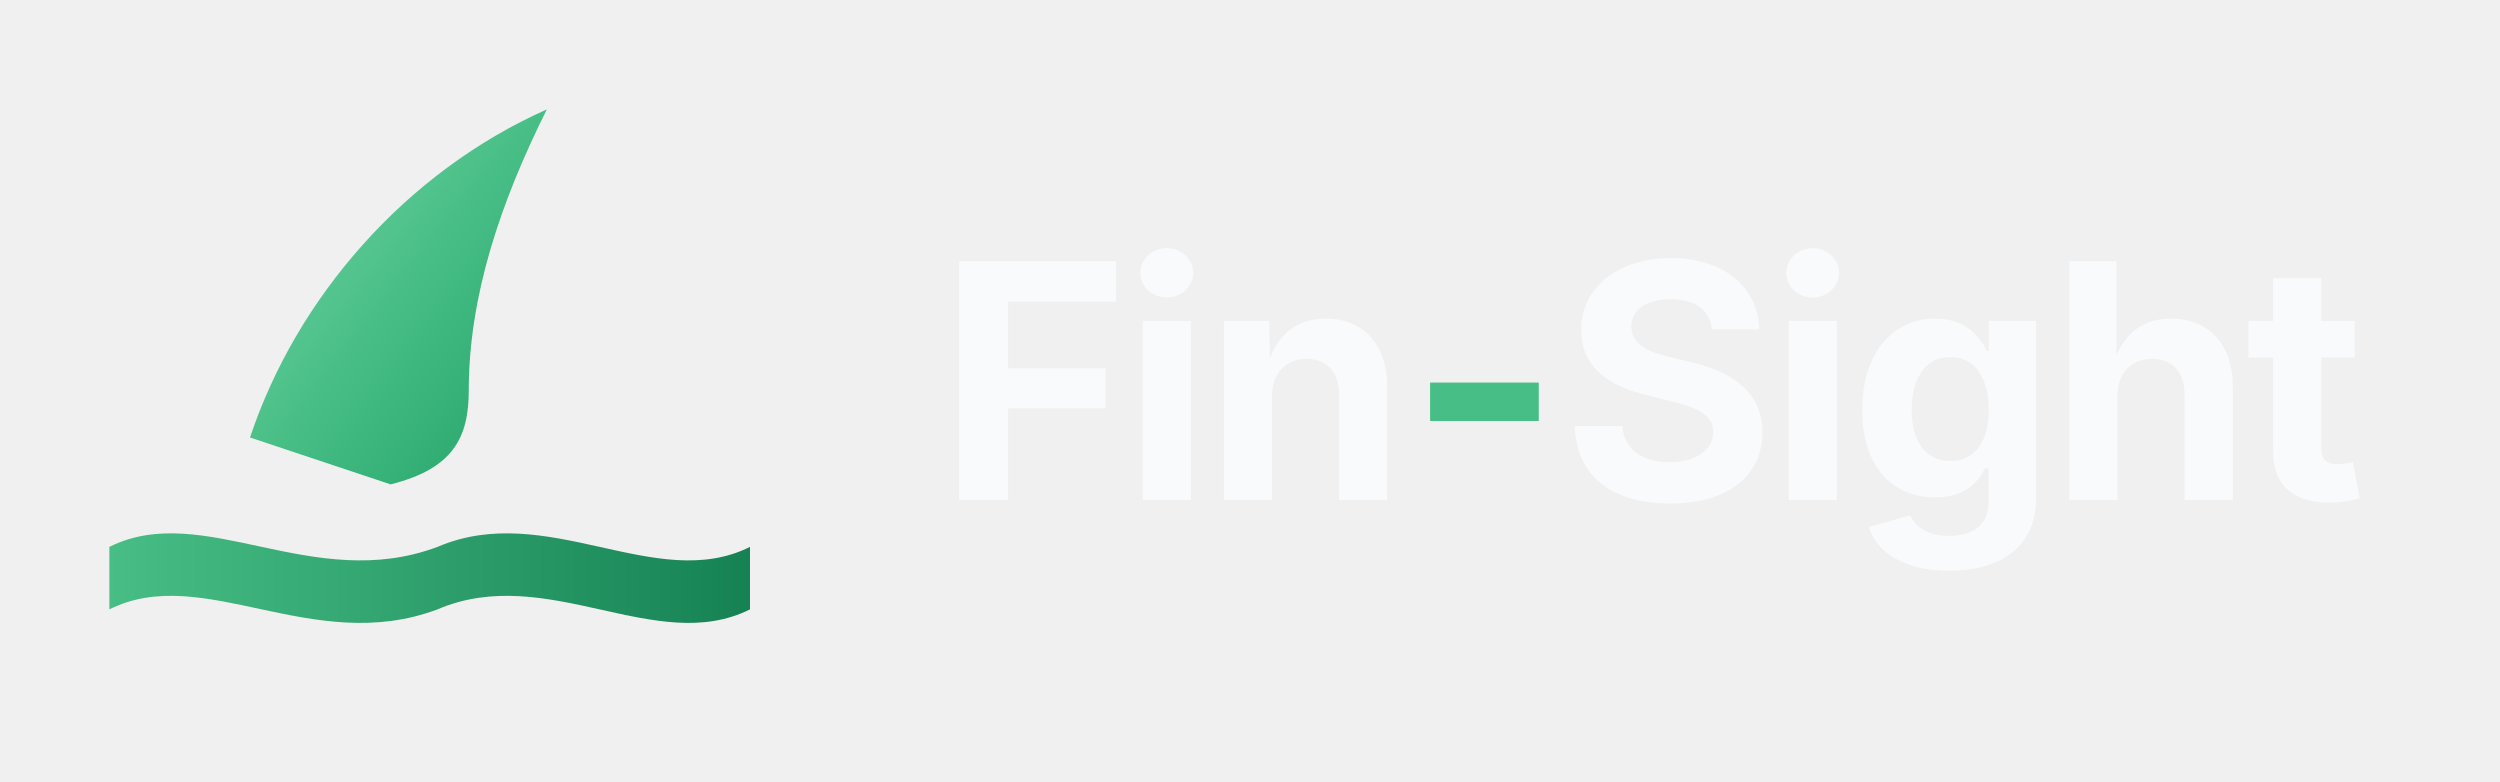
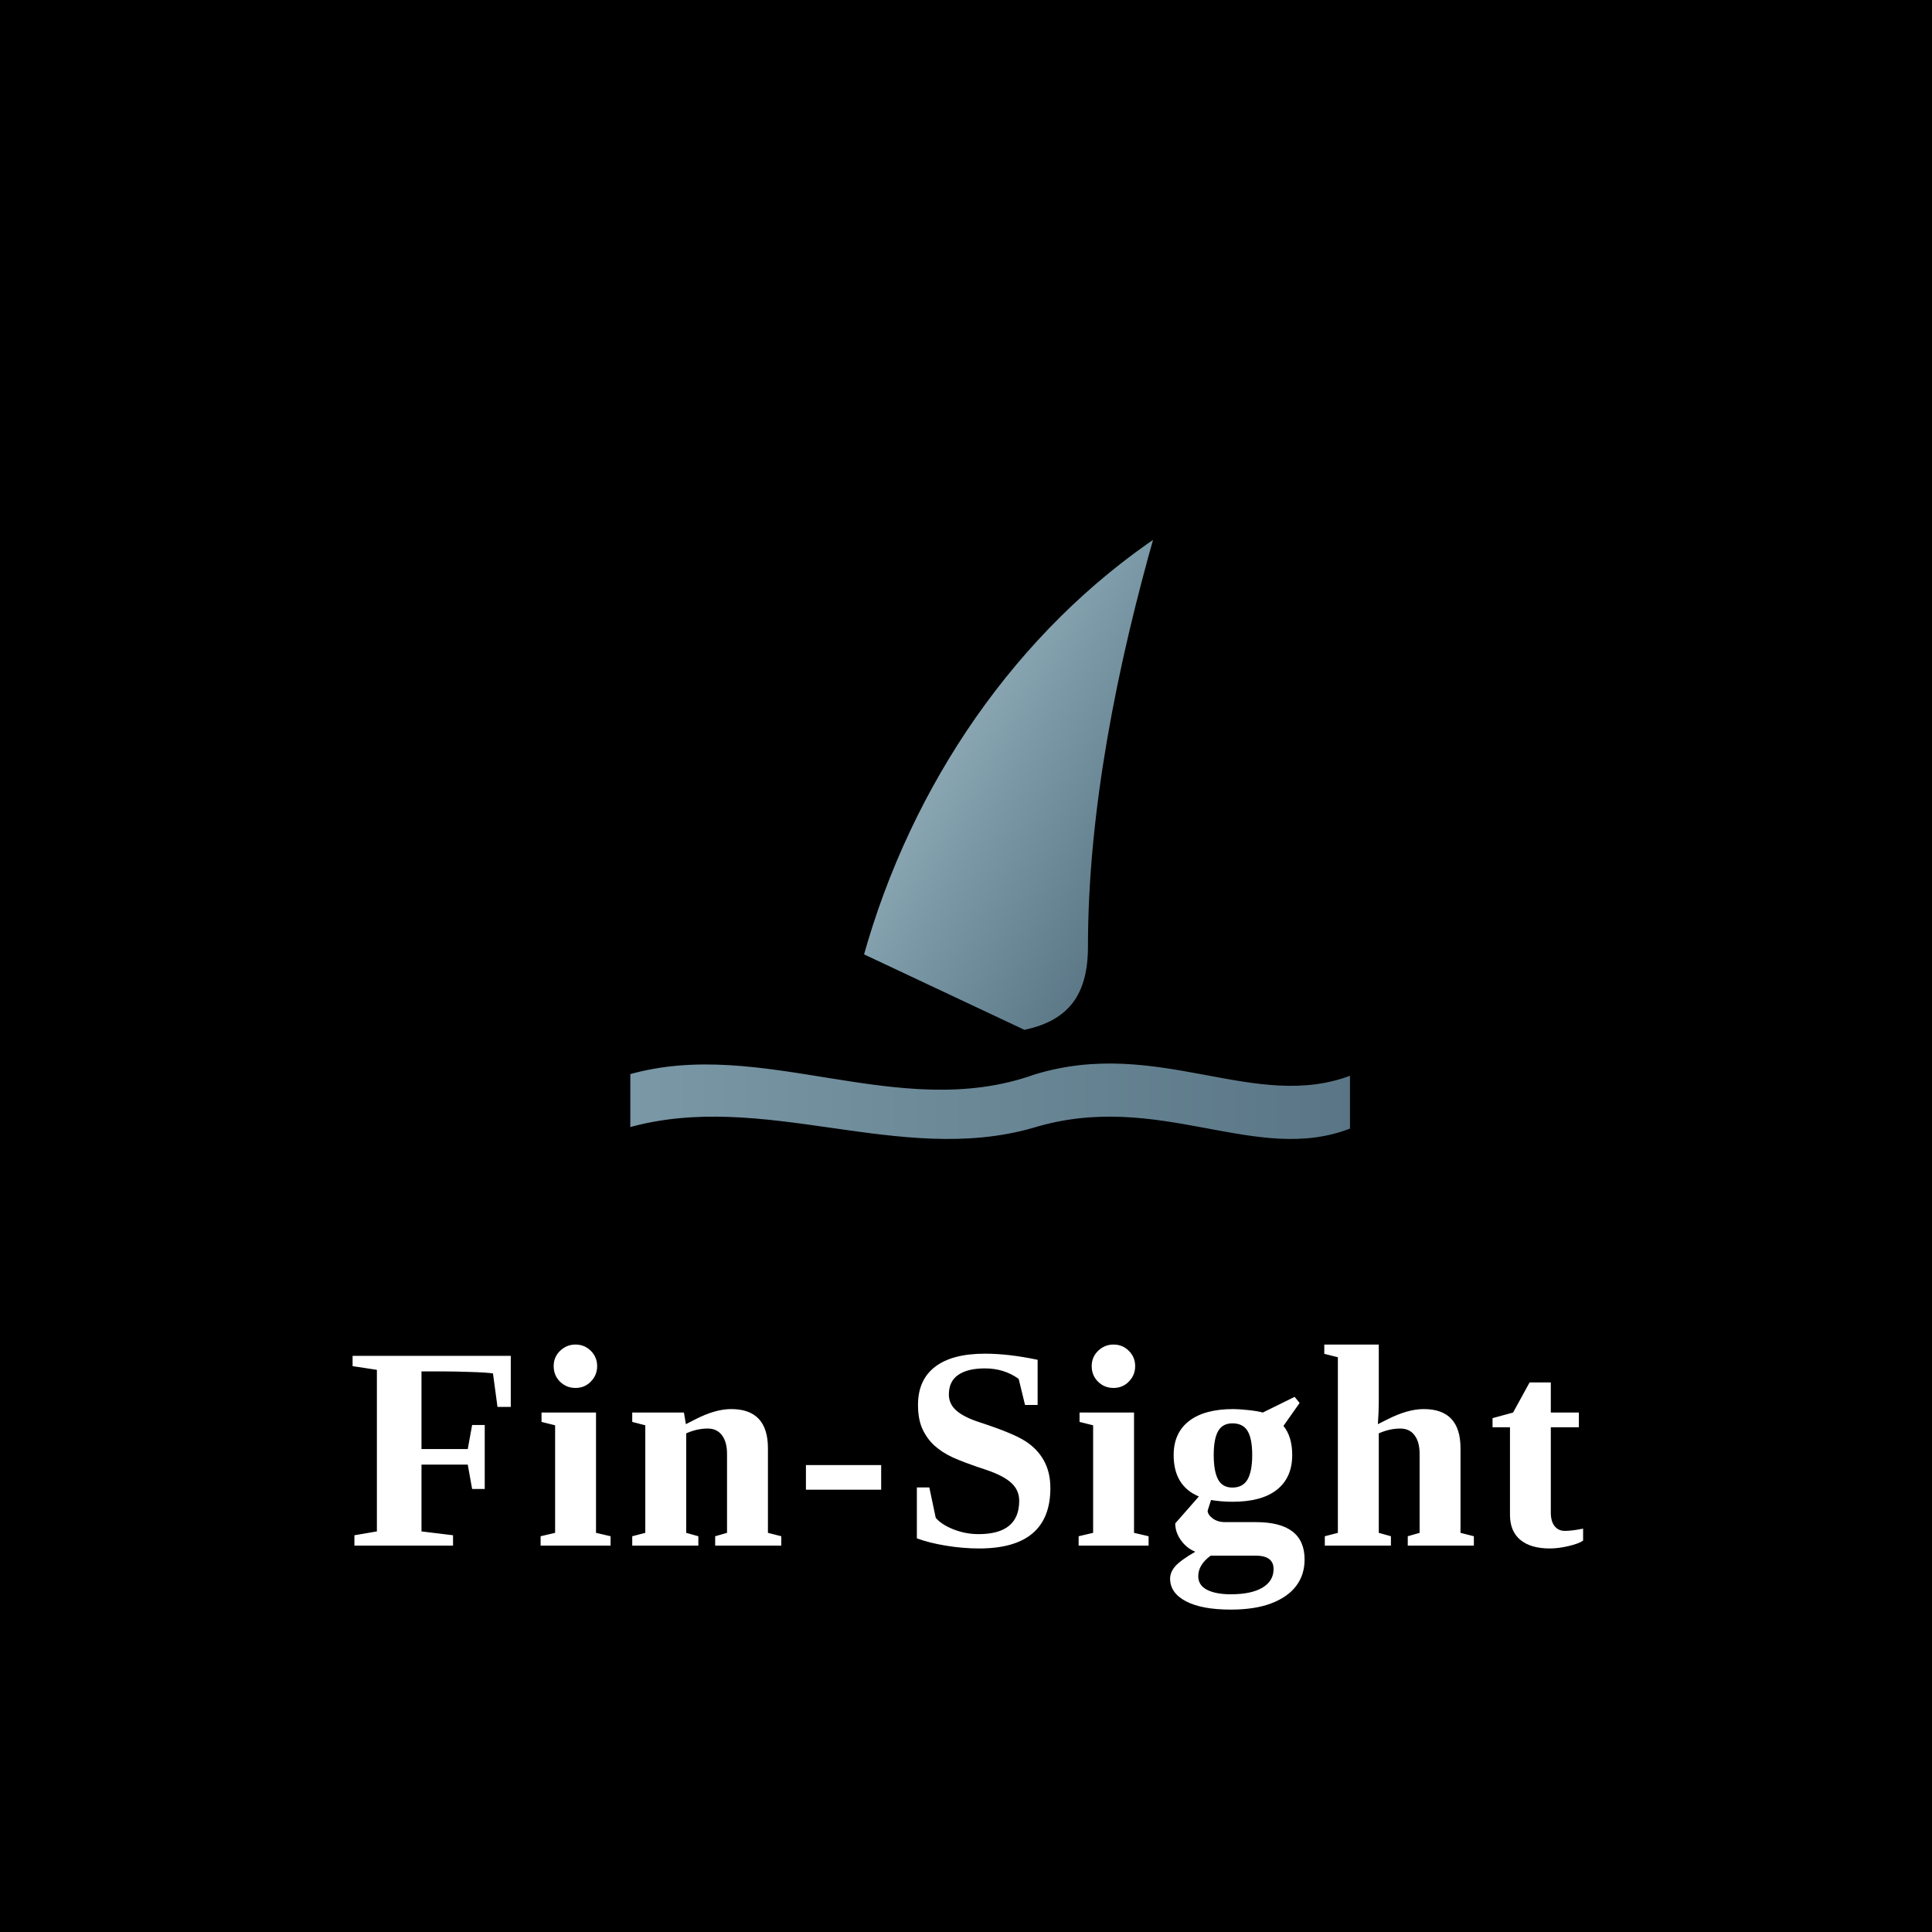
- <svg xmlns="http://www.w3.org/2000/svg" viewBox="0 0 320 100" fill="none">
+ <svg xmlns="http://www.w3.org/2000/svg" viewBox="0 0 400 400" fill="none">
+   <rect width="400" height="400" fill="#000000" />
  <defs>
-     <linearGradient id="finGrad" x1="0%" y1="0%" x2="100%" y2="100%">
-       <stop offset="0%" stop-color="#7dd8ab" />
-       <stop offset="50%" stop-color="#47be85" />
-       <stop offset="100%" stop-color="#22a269" />
+     <linearGradient id="finBlue" x1="0%" y1="0%" x2="100%" y2="100%">
+       <stop offset="0%" stop-color="#b8cdd6" />
+       <stop offset="50%" stop-color="#7a98a6" />
+       <stop offset="100%" stop-color="#4d6878" />
    </linearGradient>
-     <linearGradient id="waveGrad" x1="0%" y1="0%" x2="100%" y2="0%">
-       <stop offset="0%" stop-color="#47be85" />
-       <stop offset="100%" stop-color="#168254" />
+     <linearGradient id="waveBlue" x1="0%" y1="0%" x2="100%" y2="0%">
+       <stop offset="0%" stop-color="#7a98a6" />
+       <stop offset="100%" stop-color="#5a7686" />
    </linearGradient>
  </defs>
-   <path d="M 32 56 C 38 38, 52 22, 70 14 C 64 26, 60 38, 60 50 C 60 56, 58 60, 50 62 Z" fill="url(#finGrad)" />
-   <path d="M 14 70 C 26 64, 40 76, 56 70 C 70 64, 84 76, 96 70 L 96 78 C 84 84, 70 72, 56 78 C 40 84, 26 72, 14 78 Z" fill="url(#waveGrad)" />
-   <text x="120" y="64" font-family="'Inter', 'Segoe UI', -apple-system, sans-serif" font-size="42" font-weight="700" fill="#f8fafc" letter-spacing="-1">Fin<tspan fill="#47be85">-</tspan>Sight</text>
+   <path d="M 178 198 C 188 162, 210 130, 240 110        C 232 138, 226 168, 226 196        C 226 206, 222 212, 212 214 Z" fill="url(#finBlue)" stroke="#000000" stroke-width="1.5" />
+   <path d="M 130 222        C 158 214, 186 232, 214 222        C 240 214, 260 230, 280 222        L 280 234        C 260 242, 240 226, 214 234        C 186 242, 158 226, 130 234 Z" fill="url(#waveBlue)" stroke="#000000" stroke-width="1" />
+   <text x="200" y="320" text-anchor="middle" font-family="'Cinzel', 'Playfair Display', 'Times New Roman', Georgia, serif" font-size="60" font-weight="600" fill="#ffffff" letter-spacing="2">Fin-Sight</text>
</svg>
